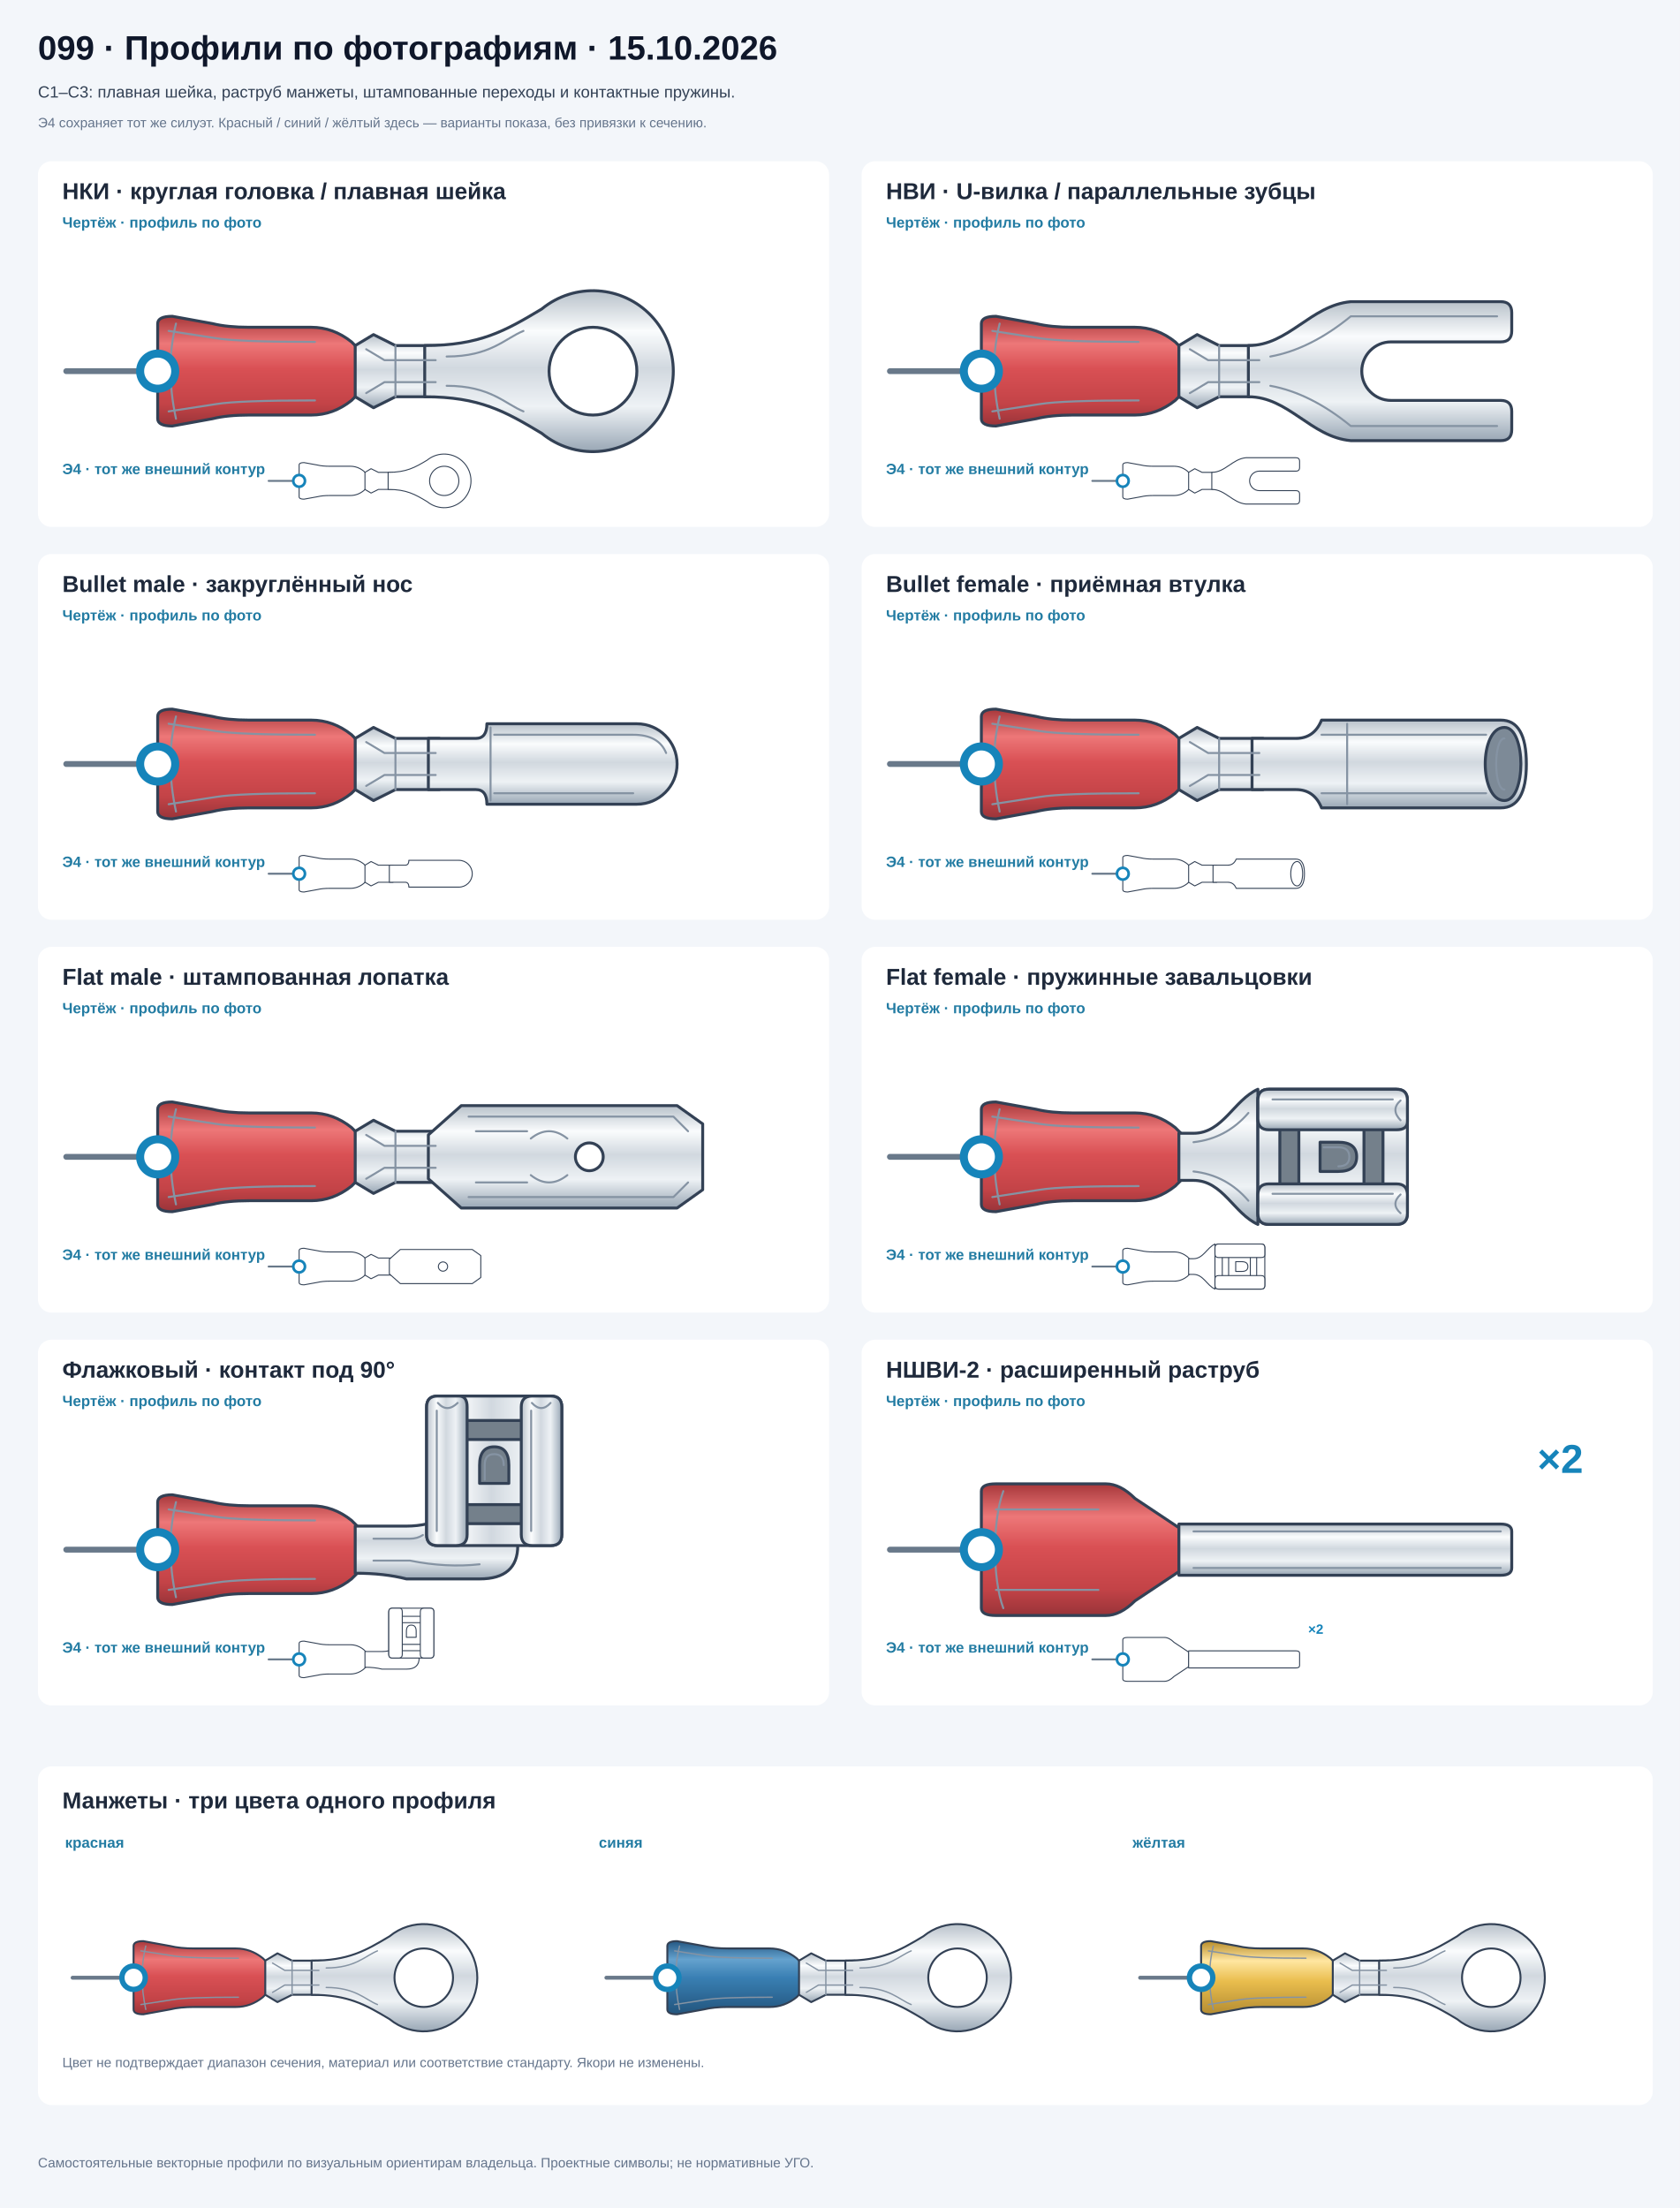
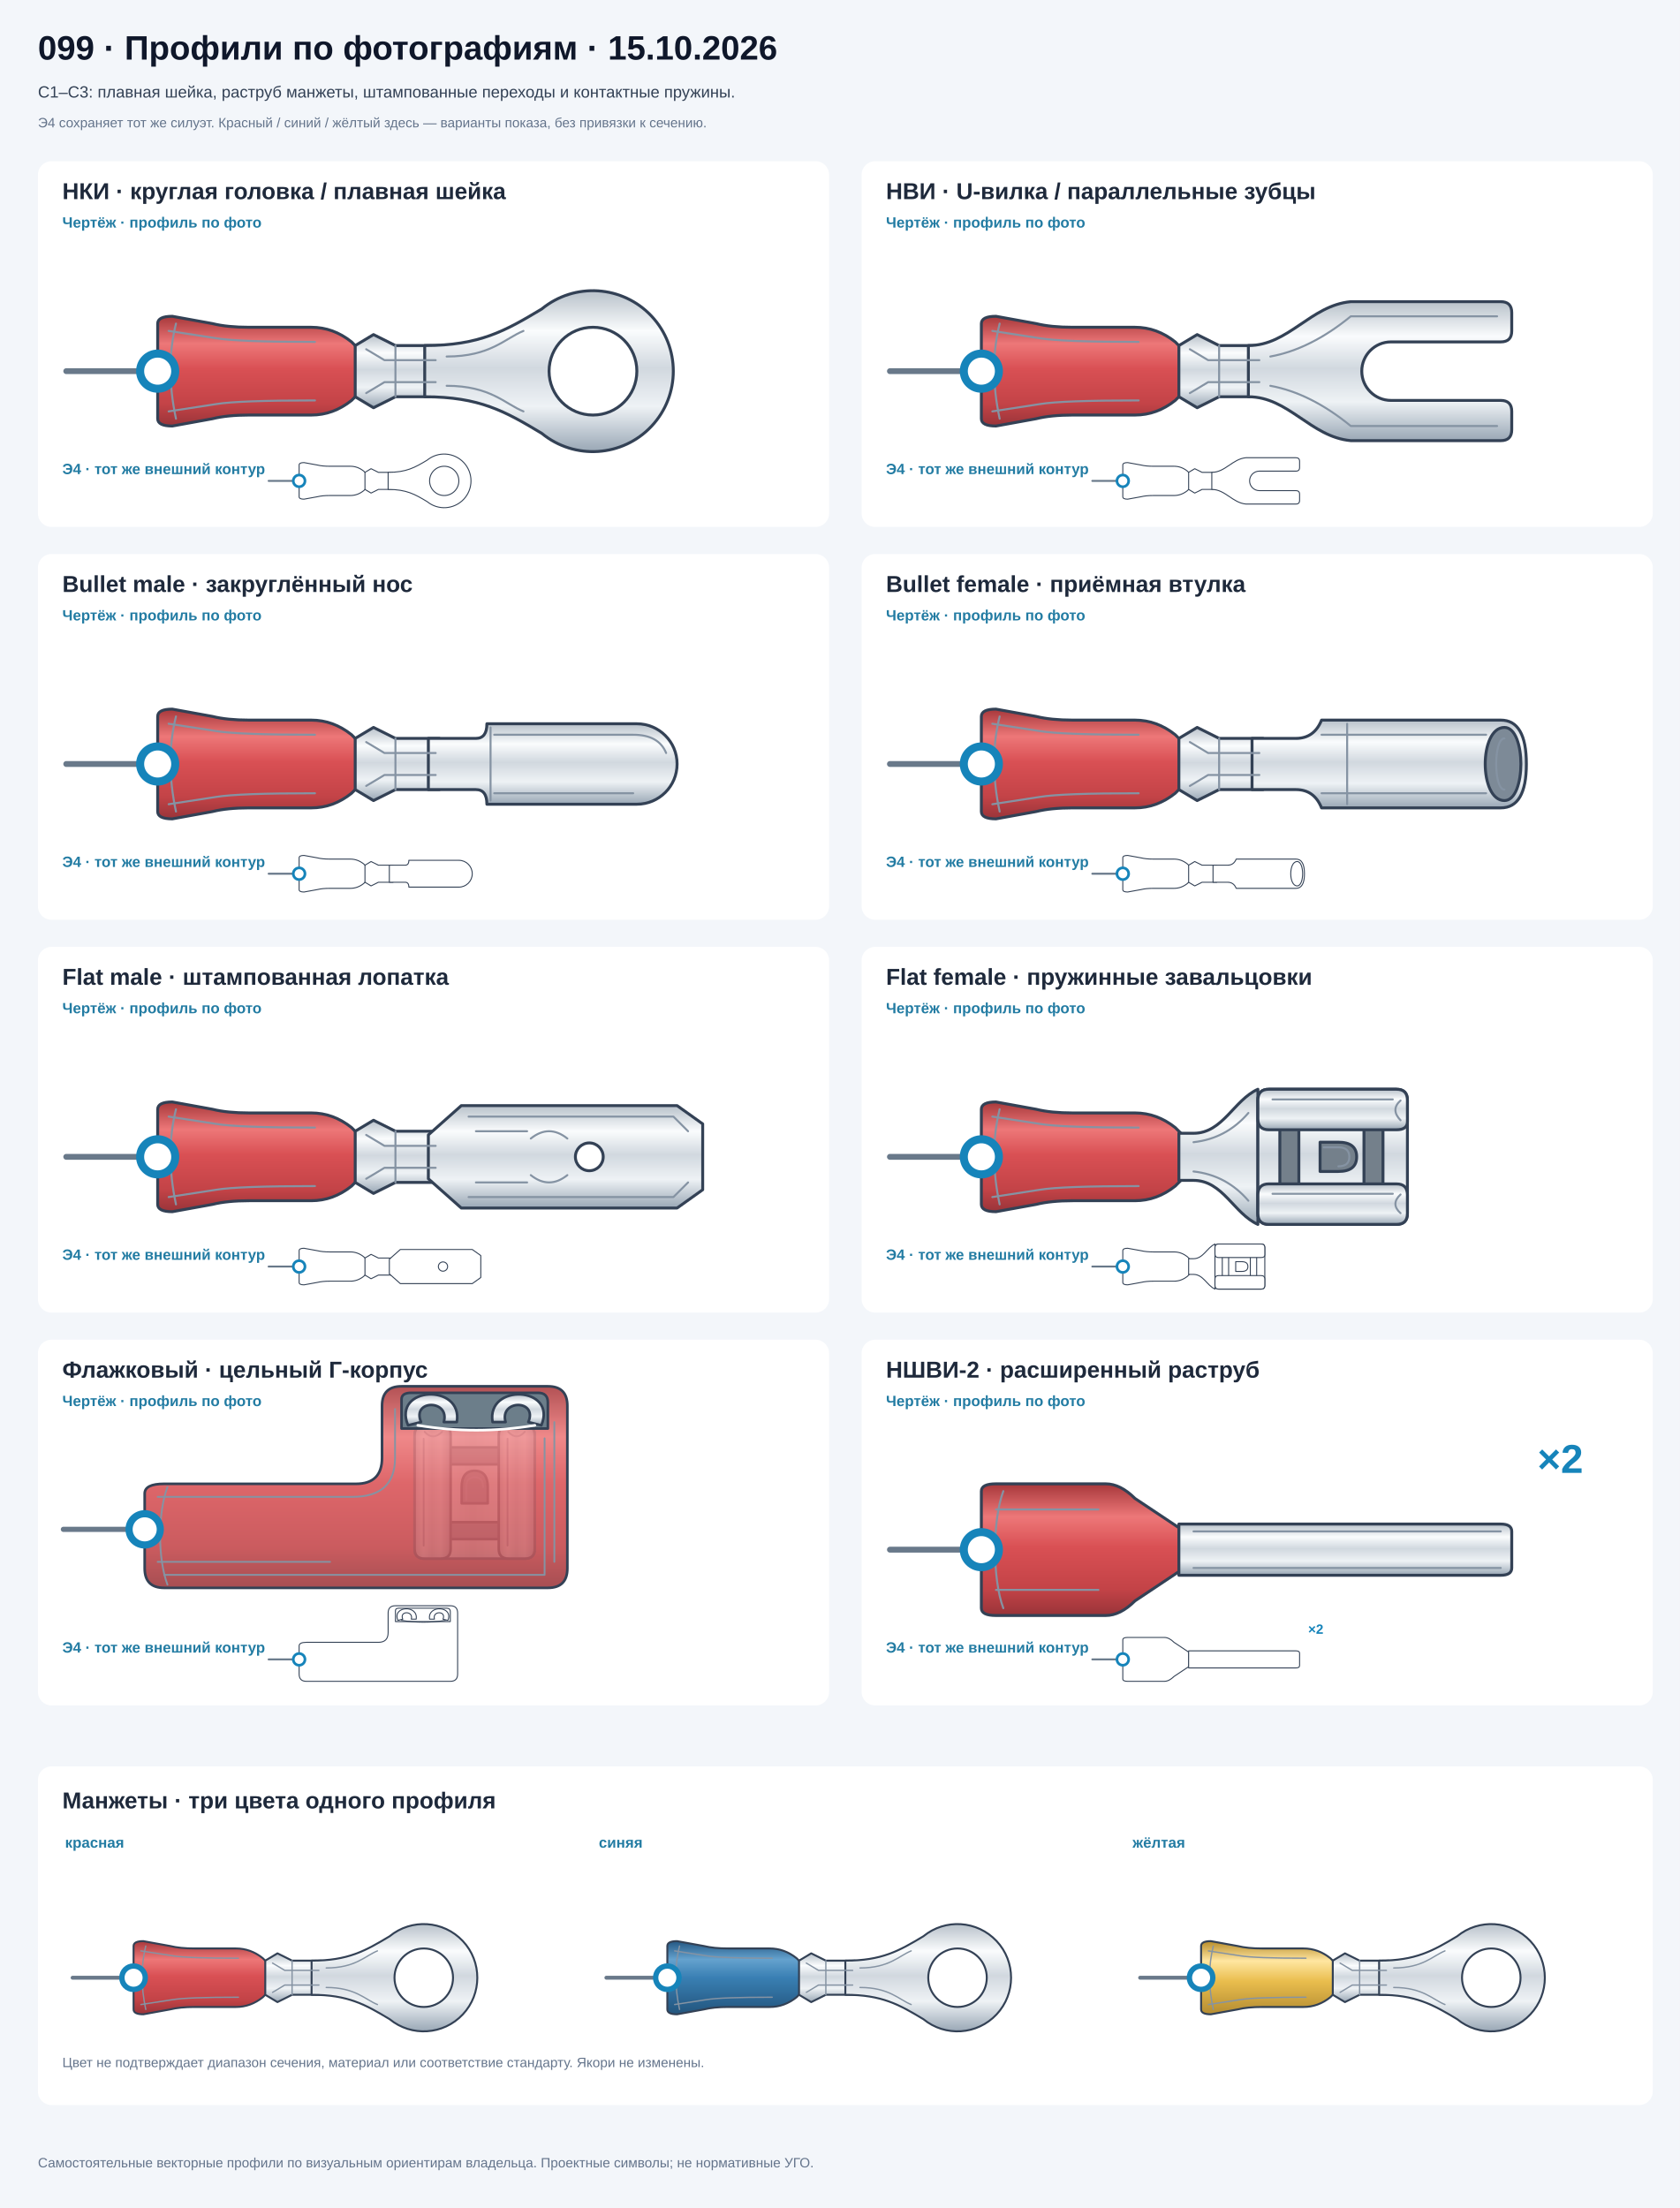
<svg xmlns="http://www.w3.org/2000/svg" width="1240" height="1630" viewBox="0 0 1240 1630" role="img" aria-labelledby="title">
  <style>svg{font-family:Arial,'Segoe UI',sans-serif} .geom{stroke:#334155;stroke-width:.8;stroke-linecap:round;stroke-linejoin:round} .geom text{stroke:none;stroke-width:0} .detail{stroke:#8593a3;stroke-width:.55;fill:none} .wire{stroke:#69798a;stroke-width:1.6;fill:none;stroke-linecap:round} .text{font-size:12px;fill:#334155;stroke:none} .small{font-size:10px;fill:#64748b;stroke:none} .title{font-size:25px;fill:#0f172a;font-weight:700;stroke:none} .card-title{font-size:17px;fill:#1e293b;font-weight:700;stroke:none} .view{font-size:11px;fill:#237ca3;font-weight:700;stroke:none} .badge{font-size:11px;fill:#1684ba;font-weight:700;stroke:none} .dim{stroke:#5f8f87;stroke-width:.55;fill:none} .dimtext{font-size:11px;fill:#427a70;stroke:none}</style>
  <defs>
    <linearGradient id="metal" x1="0" y1="0" x2="0" y2="1">
      <stop offset="0" stop-color="#b8c1ca" />
      <stop offset=".25" stop-color="#fafcfd" />
      <stop offset=".48" stop-color="#d1d8df" />
      <stop offset=".72" stop-color="#eef2f5" />
      <stop offset="1" stop-color="#99a7b5" />
    </linearGradient>
    <linearGradient id="red" x1="0" y1="0" x2="0" y2="1">
      <stop offset="0" stop-color="#a7383b" />
      <stop offset=".25" stop-color="#ed7778" />
      <stop offset=".48" stop-color="#d95054" />
      <stop offset=".8" stop-color="#c34347" />
      <stop offset="1" stop-color="#993439" />
    </linearGradient>
    <linearGradient id="blue" x1="0" y1="0" x2="0" y2="1">
      <stop offset="0" stop-color="#235783" />
      <stop offset=".25" stop-color="#65a2ce" />
      <stop offset=".5" stop-color="#397fb3" />
      <stop offset="1" stop-color="#23557d" />
    </linearGradient>
    <linearGradient id="yellow" x1="0" y1="0" x2="0" y2="1">
      <stop offset="0" stop-color="#b88c29" />
      <stop offset=".27" stop-color="#ffe6a1" />
      <stop offset=".55" stop-color="#e9bd4d" />
      <stop offset="1" stop-color="#b48c32" />
    </linearGradient>
  </defs>
  <rect x="0" y="0" width="1240" height="1630" rx="0" fill="#f3f6fa" />
  <text x="28" y="44" class="title">099 · Профили по фотографиям · 15.10.2026</text>
  <text x="28" y="72" class="text">C1–C3: плавная шейка, раструб манжеты, штампованные переходы и контактные пружины.</text>
  <text x="28" y="94" class="small">Э4 сохраняет тот же силуэт. Красный / синий / жёлтый здесь — варианты показа, без привязки к сечению.</text>
  <rect x="28" y="119" width="584" height="270" rx="10" fill="#ffffff" />
  <text x="46" y="147" class="card-title">НКИ · круглая головка / плавная шейка</text>
  <text x="46" y="168" class="view">Чертёж · профиль по фото</text>
  <g transform="translate(30,139) scale(2.7)">
    <g class="geom">
      <line x1="7" y1="50" x2="32" y2="50" class="wire" />
      <path d="M32 37 Q32 35 36 35 L47 37 Q51 38 57 38 H74 Q80 38 85 42 L88 45 V55 L85 58 Q80 62 74 62 H57 Q51 62 47 63 L36 65 Q32 65 32 63 Z" fill="url(#red)" />
      <path d="M86 43 L91 40 L97 43 H109 V57 H97 L91 60 L86 57 Z" fill="url(#metal)" />
      <path d="M105 43 C120 43 127 39 137 33 A22 22 0 1 1 137 67 C127 61 120 57 105 57 Z" fill="url(#metal)" />
      <circle cx="151" cy="50" r="12" fill="#ffffff" />
      <path d="M89 44 L94 47 H108 M89 56 L94 53 H108 M97 43 V57" fill="none" class="detail" />
      <path d="M35 39 L48 41 Q54 42 75 42 M35 61 L48 59 Q54 58 75 58 M37 37 Q34 49 37 63" fill="none" class="detail" />
      <path d="M111 46 C123 46 127 41 132 39 M111 54 C123 54 127 59 132 61" fill="none" class="detail" />
    </g>
    <circle cx="32" cy="50" r="4.8" fill="#ffffff" data-role="wire-entry" stroke="#1684ba" stroke-width="2.2" />
  </g>
  <text x="46" y="350" class="view">Э4 · тот же внешний контур</text>
  <g transform="translate(192,310) scale(.9)">
    <g class="geom">
      <line x1="7" y1="50" x2="32" y2="50" class="wire" />
      <path d="M32 37 Q32 35 36 35 L47 37 Q51 38 57 38 H74 Q80 38 85 42 L88 45 V55 L85 58 Q80 62 74 62 H57 Q51 62 47 63 L36 65 Q32 65 32 63 Z" fill="#fff" />
      <path d="M86 43 L91 40 L97 43 H109 V57 H97 L91 60 L86 57 Z" fill="#fff" />
      <path d="M105 43 C120 43 127 39 137 33 A22 22 0 1 1 137 67 C127 61 120 57 105 57 Z" fill="#fff" />
      <circle cx="151" cy="50" r="12" fill="#ffffff" />
    </g>
    <circle cx="32" cy="50" r="4.8" fill="#ffffff" data-role="wire-entry" stroke="#1684ba" stroke-width="2.2" />
  </g>
  <rect x="636" y="119" width="584" height="270" rx="10" fill="#ffffff" />
  <text x="654" y="147" class="card-title">НВИ · U-вилка / параллельные зубцы</text>
  <text x="654" y="168" class="view">Чертёж · профиль по фото</text>
  <g transform="translate(638,139) scale(2.7)">
    <g class="geom">
      <line x1="7" y1="50" x2="32" y2="50" class="wire" />
      <path d="M32 37 Q32 35 36 35 L47 37 Q51 38 57 38 H74 Q80 38 85 42 L88 45 V55 L85 58 Q80 62 74 62 H57 Q51 62 47 63 L36 65 Q32 65 32 63 Z" fill="url(#red)" />
      <path d="M86 43 L91 40 L97 43 H109 V57 H97 L91 60 L86 57 Z" fill="url(#metal)" />
      <path d="M105 43 C116 43 122 32 133 31 H174 Q177 31 177 34 V39 Q177 42 174 42 H144 A8 8 0 0 0 144 58 H174 Q177 58 177 61 V66 Q177 69 174 69 H133 C122 68 116 57 105 57 Z" fill="url(#metal)" />
      <path d="M89 44 L94 47 H108 M89 56 L94 53 H108 M97 43 V57" fill="none" class="detail" />
      <path d="M35 39 L48 41 Q54 42 75 42 M35 61 L48 59 Q54 58 75 58 M37 37 Q34 49 37 63" fill="none" class="detail" />
      <path d="M111 46 Q122 44 133 35 H173 M111 54 Q122 56 133 65 H173" fill="none" class="detail" />
    </g>
    <circle cx="32" cy="50" r="4.8" fill="#ffffff" data-role="wire-entry" stroke="#1684ba" stroke-width="2.2" />
  </g>
  <text x="654" y="350" class="view">Э4 · тот же внешний контур</text>
  <g transform="translate(800,310) scale(.9)">
    <g class="geom">
      <line x1="7" y1="50" x2="32" y2="50" class="wire" />
      <path d="M32 37 Q32 35 36 35 L47 37 Q51 38 57 38 H74 Q80 38 85 42 L88 45 V55 L85 58 Q80 62 74 62 H57 Q51 62 47 63 L36 65 Q32 65 32 63 Z" fill="#fff" />
      <path d="M86 43 L91 40 L97 43 H109 V57 H97 L91 60 L86 57 Z" fill="#fff" />
      <path d="M105 43 C116 43 122 32 133 31 H174 Q177 31 177 34 V39 Q177 42 174 42 H144 A8 8 0 0 0 144 58 H174 Q177 58 177 61 V66 Q177 69 174 69 H133 C122 68 116 57 105 57 Z" fill="#fff" />
    </g>
    <circle cx="32" cy="50" r="4.8" fill="#ffffff" data-role="wire-entry" stroke="#1684ba" stroke-width="2.2" />
  </g>
  <rect x="28" y="409" width="584" height="270" rx="10" fill="#ffffff" />
  <text x="46" y="437" class="card-title">Bullet male · закруглённый нос</text>
  <text x="46" y="458" class="view">Чертёж · профиль по фото</text>
  <g transform="translate(30,429) scale(2.7)">
    <g class="geom">
      <line x1="7" y1="50" x2="32" y2="50" class="wire" />
      <path d="M32 37 Q32 35 36 35 L47 37 Q51 38 57 38 H74 Q80 38 85 42 L88 45 V55 L85 58 Q80 62 74 62 H57 Q51 62 47 63 L36 65 Q32 65 32 63 Z" fill="url(#red)" />
      <path d="M86 43 L91 40 L97 43 H109 V57 H97 L91 60 L86 57 Z" fill="url(#metal)" />
      <path d="M106 43 H119 Q122 43 122 39 H163 A11 11 0 0 1 163 61 H122 Q122 57 119 57 H106 Z" fill="url(#metal)" />
      <path d="M89 44 L94 47 H108 M89 56 L94 53 H108 M97 43 V57" fill="none" class="detail" />
      <path d="M35 39 L48 41 Q54 42 75 42 M35 61 L48 59 Q54 58 75 58 M37 37 Q34 49 37 63" fill="none" class="detail" />
      <path d="M124 42 H162 Q169 42 171 47 M124 58 H162 M123 40 V60" fill="none" class="detail" />
    </g>
    <circle cx="32" cy="50" r="4.8" fill="#ffffff" data-role="wire-entry" stroke="#1684ba" stroke-width="2.2" />
  </g>
  <text x="46" y="640" class="view">Э4 · тот же внешний контур</text>
  <g transform="translate(192,600) scale(.9)">
    <g class="geom">
      <line x1="7" y1="50" x2="32" y2="50" class="wire" />
      <path d="M32 37 Q32 35 36 35 L47 37 Q51 38 57 38 H74 Q80 38 85 42 L88 45 V55 L85 58 Q80 62 74 62 H57 Q51 62 47 63 L36 65 Q32 65 32 63 Z" fill="#fff" />
      <path d="M86 43 L91 40 L97 43 H109 V57 H97 L91 60 L86 57 Z" fill="#fff" />
      <path d="M106 43 H119 Q122 43 122 39 H163 A11 11 0 0 1 163 61 H122 Q122 57 119 57 H106 Z" fill="#fff" />
    </g>
    <circle cx="32" cy="50" r="4.8" fill="#ffffff" data-role="wire-entry" stroke="#1684ba" stroke-width="2.2" />
  </g>
  <rect x="636" y="409" width="584" height="270" rx="10" fill="#ffffff" />
  <text x="654" y="437" class="card-title">Bullet female · приёмная втулка</text>
  <text x="654" y="458" class="view">Чертёж · профиль по фото</text>
  <g transform="translate(638,429) scale(2.7)">
    <g class="geom">
      <line x1="7" y1="50" x2="32" y2="50" class="wire" />
      <path d="M32 37 Q32 35 36 35 L47 37 Q51 38 57 38 H74 Q80 38 85 42 L88 45 V55 L85 58 Q80 62 74 62 H57 Q51 62 47 63 L36 65 Q32 65 32 63 Z" fill="url(#red)" />
      <path d="M86 43 L91 40 L97 43 H109 V57 H97 L91 60 L86 57 Z" fill="url(#metal)" />
      <path d="M106 43 H118 Q123 43 125 38 H174 Q181 38 181 50 Q181 62 174 62 H125 Q123 57 118 57 H106 Z" fill="url(#metal)" />
      <path d="M175 40 C181 40 181 60 175 60 C168 60 168 40 175 40 Z" fill="#7d8a97" />
      <path d="M89 44 L94 47 H108 M89 56 L94 53 H108 M97 43 V57" fill="none" class="detail" />
      <path d="M35 39 L48 41 Q54 42 75 42 M35 61 L48 59 Q54 58 75 58 M37 37 Q34 49 37 63" fill="none" class="detail" />
      <path d="M125 42 H170 M125 58 H170 M175 43 C172 43 172 57 175 57 M132 39 V61" fill="none" class="detail" />
    </g>
    <circle cx="32" cy="50" r="4.8" fill="#ffffff" data-role="wire-entry" stroke="#1684ba" stroke-width="2.2" />
  </g>
  <text x="654" y="640" class="view">Э4 · тот же внешний контур</text>
  <g transform="translate(800,600) scale(.9)">
    <g class="geom">
      <line x1="7" y1="50" x2="32" y2="50" class="wire" />
      <path d="M32 37 Q32 35 36 35 L47 37 Q51 38 57 38 H74 Q80 38 85 42 L88 45 V55 L85 58 Q80 62 74 62 H57 Q51 62 47 63 L36 65 Q32 65 32 63 Z" fill="#fff" />
      <path d="M86 43 L91 40 L97 43 H109 V57 H97 L91 60 L86 57 Z" fill="#fff" />
      <path d="M106 43 H118 Q123 43 125 38 H174 Q181 38 181 50 Q181 62 174 62 H125 Q123 57 118 57 H106 Z" fill="#fff" />
      <path d="M175 40 C181 40 181 60 175 60 C168 60 168 40 175 40 Z" fill="#fff" />
    </g>
    <circle cx="32" cy="50" r="4.8" fill="#ffffff" data-role="wire-entry" stroke="#1684ba" stroke-width="2.2" />
  </g>
  <rect x="28" y="699" width="584" height="270" rx="10" fill="#ffffff" />
  <text x="46" y="727" class="card-title">Flat male · штампованная лопатка</text>
  <text x="46" y="748" class="view">Чертёж · профиль по фото</text>
  <g transform="translate(30,719) scale(2.7)">
    <g class="geom">
      <line x1="7" y1="50" x2="32" y2="50" class="wire" />
      <path d="M32 37 Q32 35 36 35 L47 37 Q51 38 57 38 H74 Q80 38 85 42 L88 45 V55 L85 58 Q80 62 74 62 H57 Q51 62 47 63 L36 65 Q32 65 32 63 Z" fill="url(#red)" />
      <path d="M86 43 L91 40 L97 43 H109 V57 H97 L91 60 L86 57 Z" fill="url(#metal)" />
      <path d="M106 44 L115 36 H174 L181 41 V59 L174 64 H115 L106 56 Z" fill="url(#metal)" />
      <circle cx="150" cy="50" r="3.8" fill="#ffffff" />
      <path d="M89 44 L94 47 H108 M89 56 L94 53 H108 M97 43 V57" fill="none" class="detail" />
      <path d="M35 39 L48 41 Q54 42 75 42 M35 61 L48 59 Q54 58 75 58 M37 37 Q34 49 37 63" fill="none" class="detail" />
      <path d="M117 39 H173 L177 43 M117 61 H173 L177 57 M119 43 H133 M119 57 H133" fill="none" class="detail" />
      <path d="M134 45 Q139 41 144 45 M134 55 Q139 59 144 55" fill="none" class="detail" />
    </g>
    <circle cx="32" cy="50" r="4.8" fill="#ffffff" data-role="wire-entry" stroke="#1684ba" stroke-width="2.2" />
  </g>
  <text x="46" y="930" class="view">Э4 · тот же внешний контур</text>
  <g transform="translate(192,890) scale(.9)">
    <g class="geom">
      <line x1="7" y1="50" x2="32" y2="50" class="wire" />
      <path d="M32 37 Q32 35 36 35 L47 37 Q51 38 57 38 H74 Q80 38 85 42 L88 45 V55 L85 58 Q80 62 74 62 H57 Q51 62 47 63 L36 65 Q32 65 32 63 Z" fill="#fff" />
      <path d="M86 43 L91 40 L97 43 H109 V57 H97 L91 60 L86 57 Z" fill="#fff" />
      <path d="M106 44 L115 36 H174 L181 41 V59 L174 64 H115 L106 56 Z" fill="#fff" />
      <circle cx="150" cy="50" r="3.8" fill="#ffffff" />
    </g>
    <circle cx="32" cy="50" r="4.8" fill="#ffffff" data-role="wire-entry" stroke="#1684ba" stroke-width="2.2" />
  </g>
  <rect x="636" y="699" width="584" height="270" rx="10" fill="#ffffff" />
  <text x="654" y="727" class="card-title">Flat female · пружинные завальцовки</text>
  <text x="654" y="748" class="view">Чертёж · профиль по фото</text>
  <g transform="translate(638,719) scale(2.7)">
    <g class="geom">
      <line x1="7" y1="50" x2="32" y2="50" class="wire" />
      <path d="M32 37 Q32 35 36 35 L47 37 Q51 38 57 38 H74 Q80 38 85 42 L88 45 V55 L85 58 Q80 62 74 62 H57 Q51 62 47 63 L36 65 Q32 65 32 63 Z" fill="url(#red)" />
      <path d="M86 43.56 H90 C98 43.56 101 34.5 107.6 31.52 V68.48 C101 65.5 98 56.44 90 56.44 H86 Z" fill="url(#metal)" />
      <g transform="translate(107.6,50)">
        <path d="M0 -15.48 Q0 -18.48 3 -18.48 H37.88 Q40.88 -18.48 40.88 -15.48 V15.48 Q40.88 18.48 37.88 18.48 H3 Q0 18.48 0 15.48 Z" fill="url(#metal)" />
        <rect x="6" y="-8.2" width="5.2" height="16.4" rx="0.5" fill="#74808b" />
        <rect x="29" y="-8.2" width="5.2" height="16.4" rx="0.5" fill="#74808b" />
        <path d="M17 -4 H22 Q27 -4 27 0 Q27 4 22 4 H17 Z" fill="#74808b" />
        <path d="M3 -18.48 H37.88 Q40.88 -18.48 40.88 -15.48 V-9.6 Q40.88 -7.4 37.88 -7.4 H3 Q0 -7.4 0 -10.4 V-15.48 Q0 -18.48 3 -18.48 Z" fill="url(#metal)" />
        <path d="M3 7.4 H37.88 Q40.88 7.4 40.88 10.4 V15.48 Q40.88 18.48 37.88 18.48 H3 Q0 18.48 0 15.48 V10.4 Q0 7.4 3 7.4 Z" fill="url(#metal)" />
        <path d="M4 -15.7 H36.88 M4 10.1 H36.88 M18 -2.6 H22 Q25 -2.6 25 0 Q25 2.6 22 2.6" fill="none" class="detail" />
        <path d="M39 -15.4 Q36.2 -12.9 39 -10 M39 10.3 Q36.2 12.9 39 15.4" fill="none" class="detail" />
      </g>
      <path d="M35 39 L48 41 Q54 42 75 42 M35 61 L48 59 Q54 58 75 58 M37 37 Q34 49 37 63" fill="none" class="detail" />
      <path d="M90 46 Q99 45 105 38 M90 54 Q99 55 105 62" fill="none" class="detail" />
    </g>
    <circle cx="32" cy="50" r="4.8" fill="#ffffff" data-role="wire-entry" stroke="#1684ba" stroke-width="2.2" />
  </g>
  <text x="654" y="930" class="view">Э4 · тот же внешний контур</text>
  <g transform="translate(800,890) scale(.9)">
    <g class="geom">
      <line x1="7" y1="50" x2="32" y2="50" class="wire" />
      <path d="M32 37 Q32 35 36 35 L47 37 Q51 38 57 38 H74 Q80 38 85 42 L88 45 V55 L85 58 Q80 62 74 62 H57 Q51 62 47 63 L36 65 Q32 65 32 63 Z" fill="#fff" />
      <path d="M86 43.56 H90 C98 43.56 101 34.5 107.6 31.52 V68.48 C101 65.5 98 56.44 90 56.44 H86 Z" fill="#fff" />
      <g transform="translate(107.6,50)">
        <path d="M0 -15.48 Q0 -18.48 3 -18.48 H37.88 Q40.88 -18.48 40.88 -15.48 V15.48 Q40.88 18.48 37.88 18.48 H3 Q0 18.48 0 15.48 Z" fill="#fff" />
        <rect x="6" y="-8.2" width="5.2" height="16.4" rx="0.5" fill="#fff" />
        <rect x="29" y="-8.2" width="5.2" height="16.4" rx="0.5" fill="#fff" />
        <path d="M17 -4 H22 Q27 -4 27 0 Q27 4 22 4 H17 Z" fill="#fff" />
        <path d="M3 -18.48 H37.88 Q40.88 -18.48 40.88 -15.48 V-9.6 Q40.88 -7.4 37.88 -7.4 H3 Q0 -7.4 0 -10.4 V-15.48 Q0 -18.48 3 -18.48 Z" fill="#fff" />
        <path d="M3 7.4 H37.88 Q40.88 7.4 40.88 10.4 V15.48 Q40.88 18.48 37.88 18.48 H3 Q0 18.48 0 15.48 V10.4 Q0 7.4 3 7.4 Z" fill="#fff" />
      </g>
    </g>
    <circle cx="32" cy="50" r="4.8" fill="#ffffff" data-role="wire-entry" stroke="#1684ba" stroke-width="2.2" />
  </g>
  <rect x="28" y="989" width="584" height="270" rx="10" fill="#ffffff" />
-   <text x="46" y="1017" class="card-title">Флажковый · контакт под 90°</text>
+   <text x="46" y="1017" class="card-title">Флажковый · цельный Г-корпус</text>
  <text x="46" y="1038" class="view">Чертёж · профиль по фото</text>
-   <g transform="translate(30,1009) scale(2.7)">
-     <g class="geom">
-       <line x1="7" y1="50" x2="32" y2="50" class="wire" />
-       <path d="M32 37 Q32 35 36 35 L47 37 Q51 38 57 38 H74 Q80 38 85 42 L88 45 V55 L85 58 Q80 62 74 62 H57 Q51 62 47 63 L36 65 Q32 65 32 63 Z" fill="url(#red)" />
-       <path d="M86 43.56 H100 Q106 43.56 111 41 L117.56 38 H130.44 V48.88 Q130.44 58 120 58 H100 Q94 56.44 86 56.44 Z" fill="url(#metal)" />
-       <g transform="translate(124,48.88) rotate(-90)">
+   <g transform="translate(30,1009) scale(2.4)">
+     <g class="geom">
+       <line x1="7" y1="50" x2="32" y2="50" class="wire" />
+       <path d="M32 39 Q32 36 38 36 H97 Q105 36 105 28 V12 Q105 6 111 6 H156 Q162 6 162 12 V62 Q162 68 156 68 H38 Q32 68 32 62 Z" fill="url(#red)" fill-opacity=".87" />
+       <g opacity=".16" transform="translate(133.5,59) rotate(-90)">
        <path d="M0 -15.48 Q0 -18.48 3 -18.48 H37.88 Q40.88 -18.48 40.88 -15.48 V15.48 Q40.88 18.48 37.88 18.48 H3 Q0 18.48 0 15.48 Z" fill="url(#metal)" />
        <rect x="6" y="-8.2" width="5.2" height="16.4" rx="0.5" fill="#74808b" />
        <rect x="29" y="-8.2" width="5.2" height="16.4" rx="0.5" fill="#74808b" />
        <path d="M17 -4 H22 Q27 -4 27 0 Q27 4 22 4 H17 Z" fill="#74808b" />
        <path d="M3 -18.48 H37.88 Q40.88 -18.48 40.88 -15.48 V-9.6 Q40.88 -7.4 37.88 -7.4 H3 Q0 -7.4 0 -10.4 V-15.48 Q0 -18.48 3 -18.48 Z" fill="url(#metal)" />
        <path d="M3 7.4 H37.88 Q40.88 7.4 40.88 10.4 V15.48 Q40.88 18.48 37.88 18.48 H3 Q0 18.48 0 15.48 V10.4 Q0 7.4 3 7.4 Z" fill="url(#metal)" />
        <path d="M4 -15.7 H36.88 M4 10.1 H36.88 M18 -2.6 H22 Q25 -2.6 25 0 Q25 2.6 22 2.6" fill="none" class="detail" />
        <path d="M39 -15.4 Q36.2 -12.9 39 -10 M39 10.3 Q36.2 12.9 39 15.4" fill="none" class="detail" />
      </g>
-       <path d="M35 39 L48 41 Q54 42 75 42 M35 61 L48 59 Q54 58 75 58 M37 37 Q34 49 37 63" fill="none" class="detail" />
-       <path d="M91 47 H101 Q103 47 104.5 46 M91 53 H101 Q111 55 120 54" fill="none" class="detail" />
+       <path d="M111 10 Q111 8 114 8 H153 Q156 8 156 11 V19 H111 Z" fill="#6c7e8a" />
+       <path d="M113 18 C108 6 130 5 128 17 L124 17 C126 10 114 10 117 17 Z" fill="url(#metal)" />
+       <path d="M139 17 C137 5 159 6 154 18 L150 17 C153 10 141 10 143 17 Z" fill="url(#metal)" />
+       <path d="M116 18 Q134 21 152 18" fill="none" stroke="#fff" />
+       <path d="M36 40 H96 Q109 40 109 28 V13 M38 64 H155 V22 M158 17 V60 M36 60 H89" fill="none" class="detail" />
+       <path d="M39 37 C36 45 36 59 39 67" fill="none" class="detail" />
    </g>
    <circle cx="32" cy="50" r="4.8" fill="#ffffff" data-role="wire-entry" stroke="#1684ba" stroke-width="2.2" />
  </g>
  <text x="46" y="1220" class="view">Э4 · тот же внешний контур</text>
  <g transform="translate(192,1180) scale(.9)">
    <g class="geom">
      <line x1="7" y1="50" x2="32" y2="50" class="wire" />
-       <path d="M32 37 Q32 35 36 35 L47 37 Q51 38 57 38 H74 Q80 38 85 42 L88 45 V55 L85 58 Q80 62 74 62 H57 Q51 62 47 63 L36 65 Q32 65 32 63 Z" fill="#fff" />
-       <path d="M86 43.56 H100 Q106 43.56 111 41 L117.56 38 H130.44 V48.88 Q130.44 58 120 58 H100 Q94 56.44 86 56.44 Z" fill="#fff" />
-       <g transform="translate(124,48.88) rotate(-90)">
-         <path d="M0 -15.48 Q0 -18.48 3 -18.48 H37.88 Q40.88 -18.48 40.88 -15.48 V15.48 Q40.88 18.48 37.88 18.48 H3 Q0 18.48 0 15.48 Z" fill="#fff" />
-         <rect x="6" y="-8.2" width="5.2" height="16.4" rx="0.5" fill="#fff" />
-         <rect x="29" y="-8.2" width="5.2" height="16.4" rx="0.5" fill="#fff" />
-         <path d="M17 -4 H22 Q27 -4 27 0 Q27 4 22 4 H17 Z" fill="#fff" />
-         <path d="M3 -18.48 H37.88 Q40.88 -18.48 40.88 -15.48 V-9.6 Q40.88 -7.4 37.88 -7.4 H3 Q0 -7.4 0 -10.4 V-15.48 Q0 -18.48 3 -18.48 Z" fill="#fff" />
-         <path d="M3 7.4 H37.88 Q40.88 7.4 40.88 10.4 V15.48 Q40.88 18.48 37.88 18.48 H3 Q0 18.48 0 15.48 V10.4 Q0 7.4 3 7.4 Z" fill="#fff" />
-       </g>
+       <path d="M32 39 Q32 36 38 36 H97 Q105 36 105 28 V12 Q105 6 111 6 H156 Q162 6 162 12 V62 Q162 68 156 68 H38 Q32 68 32 62 Z" fill="#fff" fill-opacity="1" />
+       <path d="M111 10 Q111 8 114 8 H153 Q156 8 156 11 V19 H111 Z" fill="#fff" />
+       <path d="M113 18 C108 6 130 5 128 17 L124 17 C126 10 114 10 117 17 Z" fill="#fff" />
+       <path d="M139 17 C137 5 159 6 154 18 L150 17 C153 10 141 10 143 17 Z" fill="#fff" />
+       <path d="M116 18 Q134 21 152 18" fill="none" />
    </g>
    <circle cx="32" cy="50" r="4.8" fill="#ffffff" data-role="wire-entry" stroke="#1684ba" stroke-width="2.2" />
  </g>
  <rect x="636" y="989" width="584" height="270" rx="10" fill="#ffffff" />
  <text x="654" y="1017" class="card-title">НШВИ-2 · расширенный раструб</text>
  <text x="654" y="1038" class="view">Чертёж · профиль по фото</text>
  <g transform="translate(638,1009) scale(2.7)">
    <g class="geom">
      <line x1="7" y1="50" x2="32" y2="50" class="wire" />
      <path d="M32 34 Q32 32 36 32 H66 Q70 32 74 36 L86 44 V56 L74 64 Q70 68 66 68 H36 Q32 68 32 66 Z" fill="url(#red)" />
      <path d="M86 43 H174 Q177 43 177 45 V55 Q177 57 174 57 H86 Z" fill="url(#metal)" />
      <text x="184" y="29" class="badge">×2</text>
      <path d="M90 45 H174 M90 55 H174 M36 39 H64 M36 61 H64" fill="none" class="detail" />
      <path d="M38 34 C35 42 35 58 38 66" fill="none" class="detail" />
    </g>
    <circle cx="32" cy="50" r="4.8" fill="#ffffff" data-role="wire-entry" stroke="#1684ba" stroke-width="2.2" />
  </g>
  <text x="654" y="1220" class="view">Э4 · тот же внешний контур</text>
  <g transform="translate(800,1180) scale(.9)">
    <g class="geom">
      <line x1="7" y1="50" x2="32" y2="50" class="wire" />
      <path d="M32 34 Q32 32 36 32 H66 Q70 32 74 36 L86 44 V56 L74 64 Q70 68 66 68 H36 Q32 68 32 66 Z" fill="#fff" />
      <path d="M86 43 H174 Q177 43 177 45 V55 Q177 57 174 57 H86 Z" fill="#fff" />
      <text x="184" y="29" class="badge">×2</text>
    </g>
    <circle cx="32" cy="50" r="4.8" fill="#ffffff" data-role="wire-entry" stroke="#1684ba" stroke-width="2.2" />
  </g>
  <rect x="28" y="1304" width="1192" height="250" rx="10" fill="#ffffff" />
  <text x="46" y="1335" class="card-title">Манжеты · три цвета одного профиля</text>
  <text x="48" y="1364" class="view">красная</text>
  <g transform="translate(41,1370) scale(1.8)">
    <g class="geom">
      <line x1="7" y1="50" x2="32" y2="50" class="wire" />
      <path d="M32 37 Q32 35 36 35 L47 37 Q51 38 57 38 H74 Q80 38 85 42 L88 45 V55 L85 58 Q80 62 74 62 H57 Q51 62 47 63 L36 65 Q32 65 32 63 Z" fill="url(#red)" />
      <path d="M86 43 L91 40 L97 43 H109 V57 H97 L91 60 L86 57 Z" fill="url(#metal)" />
      <path d="M105 43 C120 43 127 39 137 33 A22 22 0 1 1 137 67 C127 61 120 57 105 57 Z" fill="url(#metal)" />
      <circle cx="151" cy="50" r="12" fill="#ffffff" />
      <path d="M89 44 L94 47 H108 M89 56 L94 53 H108 M97 43 V57" fill="none" class="detail" />
      <path d="M35 39 L48 41 Q54 42 75 42 M35 61 L48 59 Q54 58 75 58 M37 37 Q34 49 37 63" fill="none" class="detail" />
      <path d="M111 46 C123 46 127 41 132 39 M111 54 C123 54 127 59 132 61" fill="none" class="detail" />
    </g>
    <circle cx="32" cy="50" r="4.8" fill="#ffffff" data-role="wire-entry" stroke="#1684ba" stroke-width="2.2" />
  </g>
  <text x="442" y="1364" class="view">синяя</text>
  <g transform="translate(435,1370) scale(1.8)">
    <g class="geom">
      <line x1="7" y1="50" x2="32" y2="50" class="wire" />
      <path d="M32 37 Q32 35 36 35 L47 37 Q51 38 57 38 H74 Q80 38 85 42 L88 45 V55 L85 58 Q80 62 74 62 H57 Q51 62 47 63 L36 65 Q32 65 32 63 Z" fill="url(#blue)" />
      <path d="M86 43 L91 40 L97 43 H109 V57 H97 L91 60 L86 57 Z" fill="url(#metal)" />
      <path d="M105 43 C120 43 127 39 137 33 A22 22 0 1 1 137 67 C127 61 120 57 105 57 Z" fill="url(#metal)" />
      <circle cx="151" cy="50" r="12" fill="#ffffff" />
      <path d="M89 44 L94 47 H108 M89 56 L94 53 H108 M97 43 V57" fill="none" class="detail" />
      <path d="M35 39 L48 41 Q54 42 75 42 M35 61 L48 59 Q54 58 75 58 M37 37 Q34 49 37 63" fill="none" class="detail" />
      <path d="M111 46 C123 46 127 41 132 39 M111 54 C123 54 127 59 132 61" fill="none" class="detail" />
    </g>
    <circle cx="32" cy="50" r="4.8" fill="#ffffff" data-role="wire-entry" stroke="#1684ba" stroke-width="2.2" />
  </g>
  <text x="836" y="1364" class="view">жёлтая</text>
  <g transform="translate(829,1370) scale(1.8)">
    <g class="geom">
      <line x1="7" y1="50" x2="32" y2="50" class="wire" />
      <path d="M32 37 Q32 35 36 35 L47 37 Q51 38 57 38 H74 Q80 38 85 42 L88 45 V55 L85 58 Q80 62 74 62 H57 Q51 62 47 63 L36 65 Q32 65 32 63 Z" fill="url(#yellow)" />
      <path d="M86 43 L91 40 L97 43 H109 V57 H97 L91 60 L86 57 Z" fill="url(#metal)" />
      <path d="M105 43 C120 43 127 39 137 33 A22 22 0 1 1 137 67 C127 61 120 57 105 57 Z" fill="url(#metal)" />
      <circle cx="151" cy="50" r="12" fill="#ffffff" />
      <path d="M89 44 L94 47 H108 M89 56 L94 53 H108 M97 43 V57" fill="none" class="detail" />
      <path d="M35 39 L48 41 Q54 42 75 42 M35 61 L48 59 Q54 58 75 58 M37 37 Q34 49 37 63" fill="none" class="detail" />
      <path d="M111 46 C123 46 127 41 132 39 M111 54 C123 54 127 59 132 61" fill="none" class="detail" />
    </g>
    <circle cx="32" cy="50" r="4.8" fill="#ffffff" data-role="wire-entry" stroke="#1684ba" stroke-width="2.2" />
  </g>
  <text x="46" y="1526" class="small">Цвет не подтверждает диапазон сечения, материал или соответствие стандарту. Якори не изменены.</text>
  <text x="28" y="1600" class="small">Самостоятельные векторные профили по визуальным ориентирам владельца. Проектные символы; не нормативные УГО.</text>
</svg>
